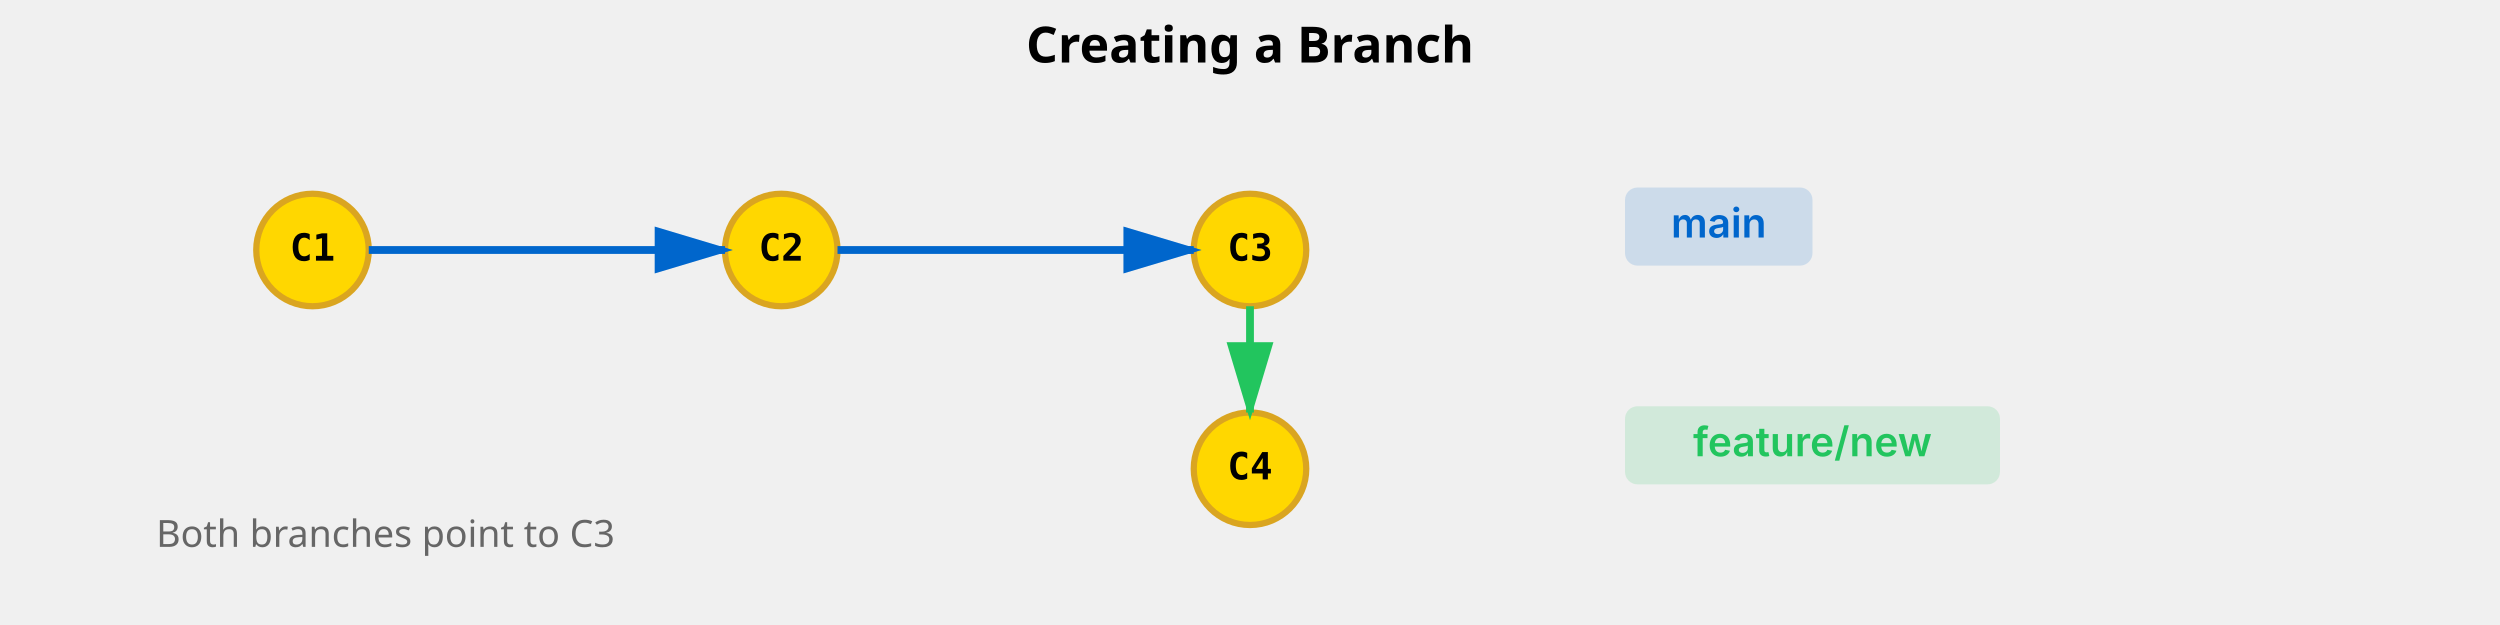
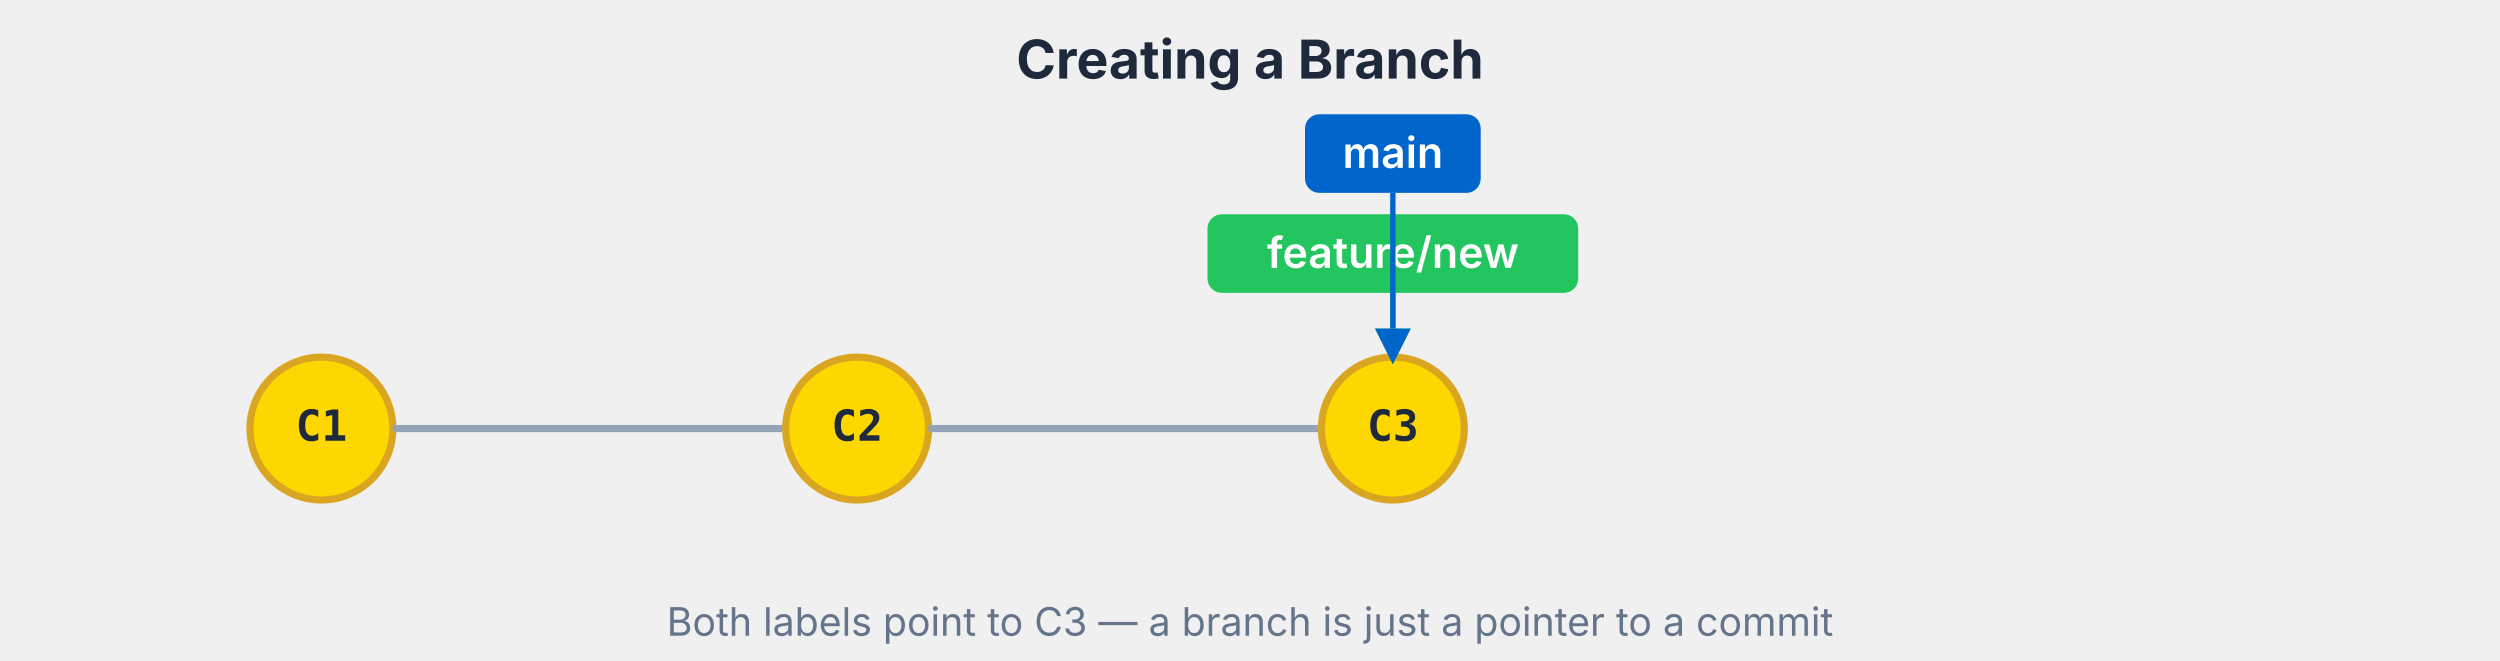
- <svg xmlns="http://www.w3.org/2000/svg" viewBox="0 0 800 200">
-   <defs>
-     <style>
-       .commit-circle { fill: #FFD700; stroke: #DAA520; stroke-width: 2; }
-       .commit-text { font-family: monospace; font-size: 12px; text-anchor: middle; dominant-baseline: middle; font-weight: bold; }
-       .branch-label { font-family: -apple-system, BlinkMacSystemFont, 'Segoe UI', sans-serif; font-size: 13px; font-weight: 600; }
-       .branch-main { fill: #0066CC; }
-       .branch-feature { fill: #22C55E; }
-       .arrow { stroke: #999; stroke-width: 2; fill: none; }
-       .arrow-main { stroke: #0066CC; stroke-width: 2.5; }
-       .arrow-feature { stroke: #22C55E; stroke-width: 2.5; }
-       .label-bg { opacity: 0.15; }
-     </style>
-     <marker id="arrowhead-main" markerWidth="10" markerHeight="10" refX="9" refY="3" orient="auto">
-       <polygon points="0 0, 10 3, 0 6" fill="#0066CC" />
-     </marker>
-     <marker id="arrowhead-feature" markerWidth="10" markerHeight="10" refX="9" refY="3" orient="auto">
-       <polygon points="0 0, 10 3, 0 6" fill="#22C55E" />
-     </marker>
-   </defs>
-   <text x="400" y="20" style="font-size: 16px; font-weight: bold; text-anchor: middle; font-family: sans-serif;">Creating a Branch</text>
-   <circle cx="100" cy="80" r="18" class="commit-circle" />
-   <text x="100" y="80" class="commit-text">C1</text>
-   <circle cx="250" cy="80" r="18" class="commit-circle" />
-   <text x="250" y="80" class="commit-text">C2</text>
-   <circle cx="400" cy="80" r="18" class="commit-circle" />
-   <text x="400" y="80" class="commit-text">C3</text>
-   <circle cx="400" cy="150" r="18" class="commit-circle" />
-   <text x="400" y="150" class="commit-text">C4</text>
-   <path d="M 118 80 L 232 80" class="arrow-main" marker-end="url(#arrowhead-main)" />
-   <path d="M 268 80 L 382 80" class="arrow-main" marker-end="url(#arrowhead-main)" />
-   <path d="M 400 98 L 400 132" class="arrow-feature" marker-end="url(#arrowhead-feature)" />
-   <rect x="520" y="60" width="60" height="25" rx="4" class="branch-main label-bg" />
-   <text x="550" y="76" class="branch-label branch-main" text-anchor="middle">main</text>
-   <rect x="520" y="130" width="120" height="25" rx="4" class="branch-feature label-bg" />
-   <text x="580" y="146" class="branch-label branch-feature" text-anchor="middle">feature/new</text>
-   <text x="50" y="175" style="font-size: 12px; fill: #666; font-family: sans-serif;">Both branches point to C3</text>
+ <svg xmlns="http://www.w3.org/2000/svg" viewBox="0 0 700 185">
+   <text x="350" y="22" font-family="-apple-system, BlinkMacSystemFont, 'Segoe UI', sans-serif" font-size="15" font-weight="bold" text-anchor="middle" fill="#1e293b">Creating a Branch</text>
+   <circle cx="90" cy="120" r="20" fill="#FFD700" stroke="#DAA520" stroke-width="2" opacity="1" />
+   <text x="90" y="120" font-family="monospace" font-size="12" font-weight="bold" text-anchor="middle" dominant-baseline="middle" fill="#1e293b" opacity="1">C1</text>
+   <line x1="110" y1="120" x2="220" y2="120" stroke="#94a3b8" stroke-width="2" fill="none" />
+   <circle cx="240" cy="120" r="20" fill="#FFD700" stroke="#DAA520" stroke-width="2" opacity="1" />
+   <text x="240" y="120" font-family="monospace" font-size="12" font-weight="bold" text-anchor="middle" dominant-baseline="middle" fill="#1e293b" opacity="1">C2</text>
+   <line x1="260" y1="120" x2="370" y2="120" stroke="#94a3b8" stroke-width="2" fill="none" />
+   <circle cx="390" cy="120" r="20" fill="#FFD700" stroke="#DAA520" stroke-width="2" opacity="1" />
+   <text x="390" y="120" font-family="monospace" font-size="12" font-weight="bold" text-anchor="middle" dominant-baseline="middle" fill="#1e293b" opacity="1">C3</text>
+   <rect x="338.1" y="60.0" width="103.8" height="22" rx="4" fill="#22C55E" />
+   <text x="390" y="75.0" font-family="-apple-system, BlinkMacSystemFont, 'Segoe UI', sans-serif" font-size="12" font-weight="600" text-anchor="middle" fill="white">feature/new</text>
+   <line x1="390" y1="82" x2="390" y2="92.0" stroke="#22C55E" stroke-width="1.5" />
+   <polygon points="385,92.0 395,92.0 390,102.0" fill="#22C55E" />
+   <rect x="365.4" y="32.0" width="49.2" height="22" rx="4" fill="#0066CC" />
+   <text x="390" y="47.0" font-family="-apple-system, BlinkMacSystemFont, 'Segoe UI', sans-serif" font-size="12" font-weight="600" text-anchor="middle" fill="white">main</text>
+   <line x1="390" y1="54" x2="390" y2="92.0" stroke="#0066CC" stroke-width="1.5" />
+   <polygon points="385,92.0 395,92.0 390,102.0" fill="#0066CC" />
+   <text x="350" y="178" font-family="-apple-system, BlinkMacSystemFont, 'Segoe UI', sans-serif" font-size="11" fill="#64748b" text-anchor="middle">Both labels point to C3 — a branch is just a pointer to a commit</text>
</svg>
